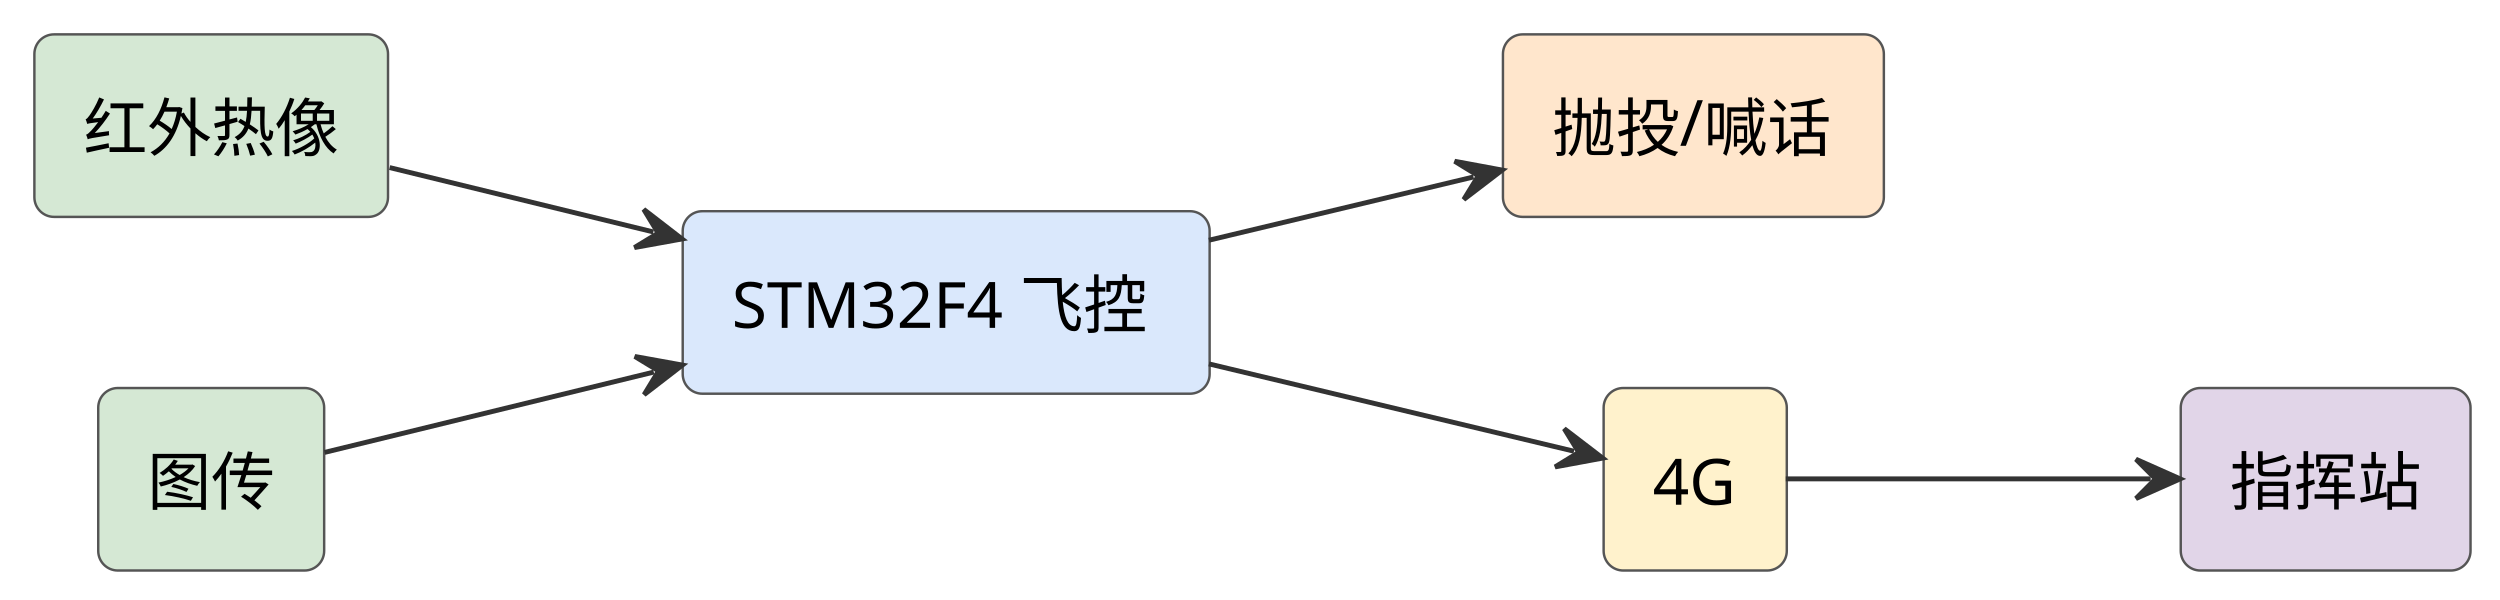
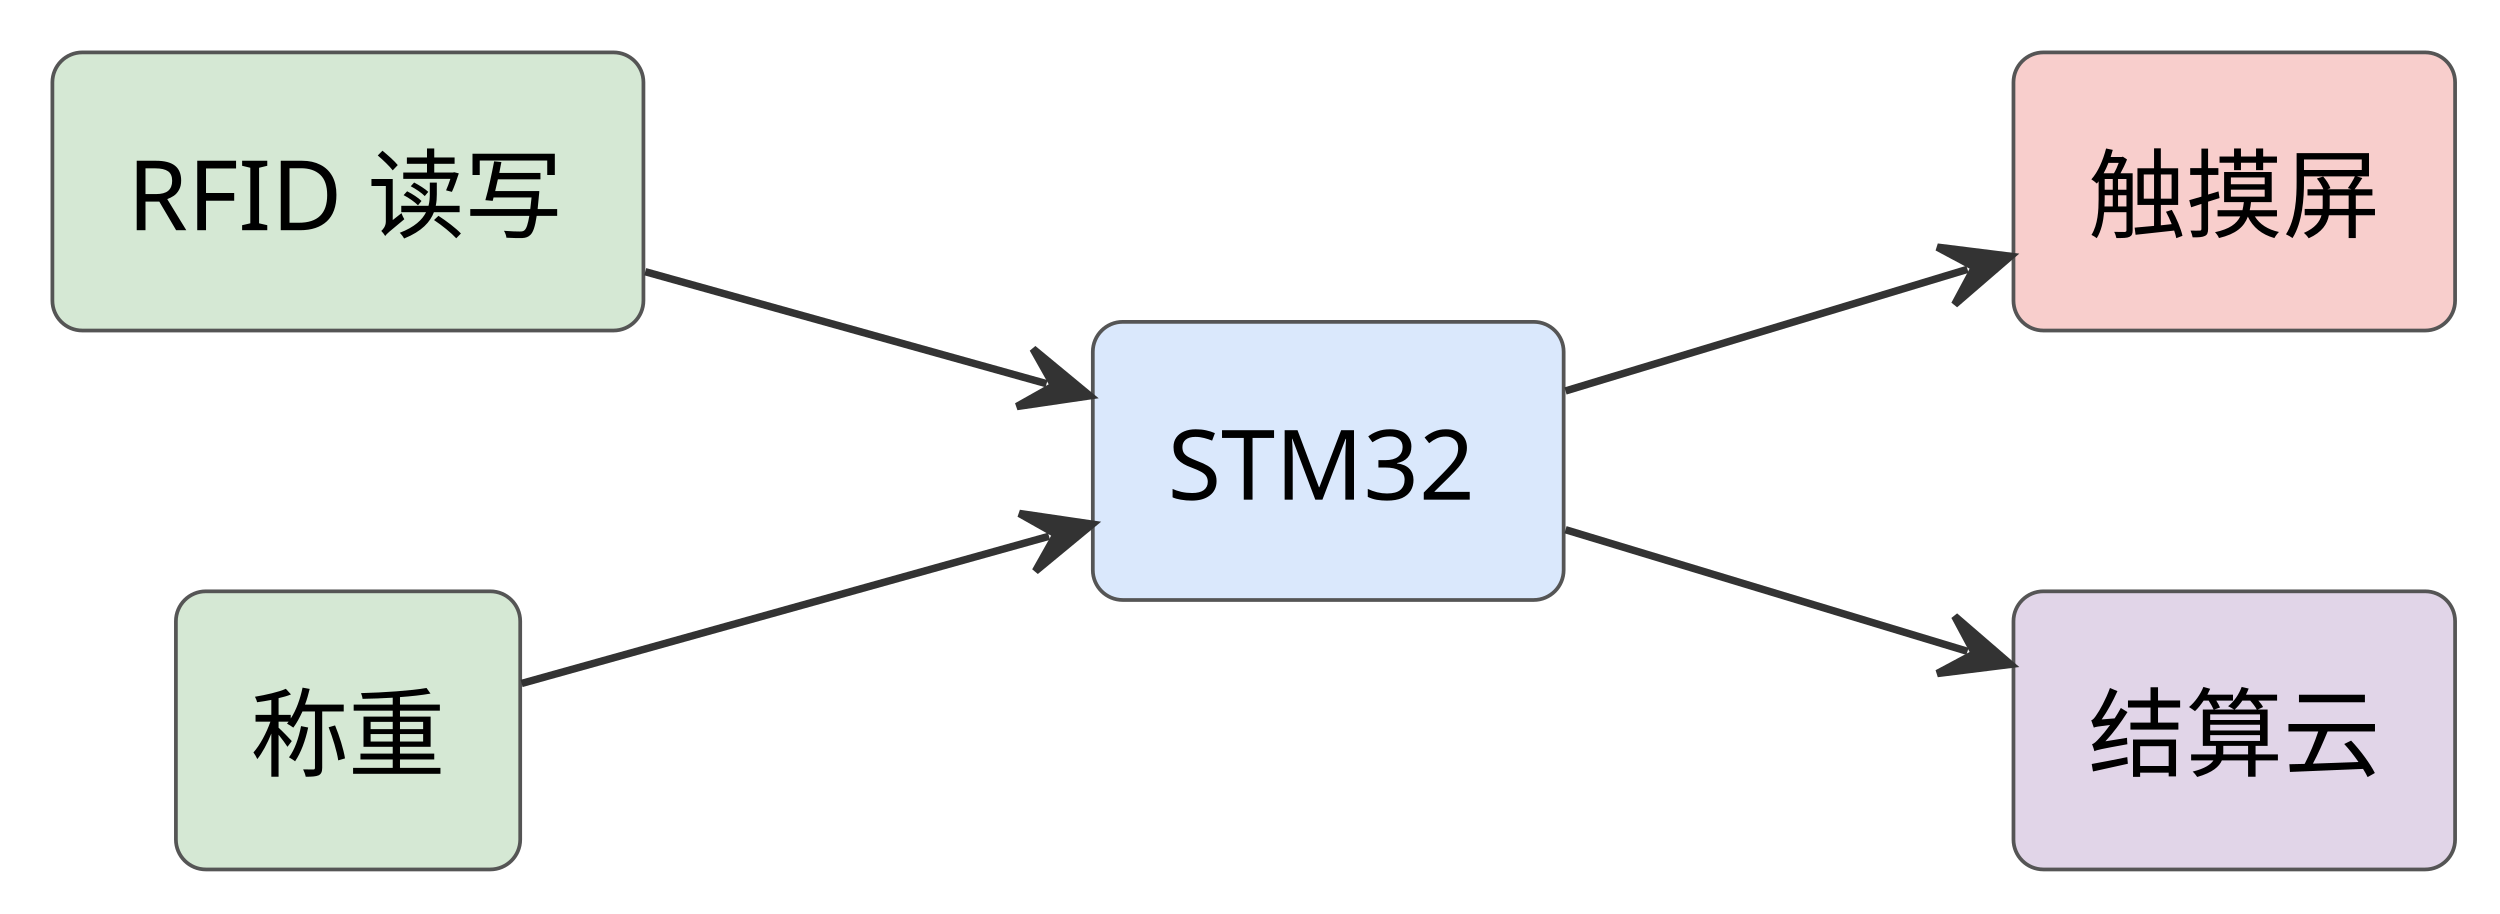
- <svg xmlns="http://www.w3.org/2000/svg" contentStyleType="text/css" height="122px" preserveAspectRatio="none" style="width:509px;height:122px;background:#FFFFFF;" version="1.1" viewBox="0 0 509 122" width="509px" zoomAndPan="magnify">
+ <svg xmlns="http://www.w3.org/2000/svg" contentStyleType="text/css" height="122px" preserveAspectRatio="none" style="width:334px;height:122px;background:#FFFFFF;" version="1.1" viewBox="0 0 334 122" width="334px" zoomAndPan="magnify">
  <defs />
  <g>
-     <g id="elem_fc">
-       <rect fill="#DAE8FC" height="37.158" rx="4" ry="4" style="stroke:#555555;stroke-width:0.5;" width="107.28" x="139" y="43" />
-       <text fill="#000000" font-family="Microsoft YaHei" font-size="13" lengthAdjust="spacing" textLength="87.28" x="149" y="66.755">STM32F4 飞控</text>
+     <g id="elem_rfid">
+       <rect fill="#D5E8D4" height="37.158" rx="4" ry="4" style="stroke:#555555;stroke-width:0.5;" width="78.963" x="7" y="7" />
+       <text fill="#000000" font-family="Microsoft YaHei" font-size="13" lengthAdjust="spacing" textLength="58.963" x="17" y="30.755">RFID 读写</text>
    </g>
-     <g id="elem_ir">
-       <rect fill="#D5E8D4" height="37.158" rx="4" ry="4" style="stroke:#555555;stroke-width:0.5;" width="72" x="7" y="7" />
-       <text fill="#000000" font-family="Microsoft YaHei" font-size="13" lengthAdjust="spacing" textLength="52" x="17" y="30.755">红外热像</text>
+     <g id="elem_w">
+       <rect fill="#D5E8D4" height="37.158" rx="4" ry="4" style="stroke:#555555;stroke-width:0.5;" width="46" x="23.5" y="79" />
+       <text fill="#000000" font-family="Microsoft YaHei" font-size="13" lengthAdjust="spacing" textLength="26" x="33.5" y="102.755">称重</text>
    </g>
-     <g id="elem_cam">
-       <rect fill="#D5E8D4" height="37.158" rx="4" ry="4" style="stroke:#555555;stroke-width:0.5;" width="46" x="20" y="79" />
-       <text fill="#000000" font-family="Microsoft YaHei" font-size="13" lengthAdjust="spacing" textLength="26" x="30" y="102.755">图传</text>
+     <g id="elem_stm">
+       <rect fill="#DAE8FC" height="37.158" rx="4" ry="4" style="stroke:#555555;stroke-width:0.5;" width="62.904" x="146" y="43" />
+       <text fill="#000000" font-family="Microsoft YaHei" font-size="13" lengthAdjust="spacing" textLength="42.904" x="156" y="66.755">STM32</text>
    </g>
-     <g id="elem_drop">
-       <rect fill="#FFE6CC" height="37.158" rx="4" ry="4" style="stroke:#555555;stroke-width:0.5;" width="77.554" x="306" y="7" />
-       <text fill="#000000" font-family="Microsoft YaHei" font-size="13" lengthAdjust="spacing" textLength="57.554" x="316" y="30.755">抛投/喊话</text>
+     <g id="elem_scr">
+       <rect fill="#F8CECC" height="37.158" rx="4" ry="4" style="stroke:#555555;stroke-width:0.5;" width="59" x="269" y="7" />
+       <text fill="#000000" font-family="Microsoft YaHei" font-size="13" lengthAdjust="spacing" textLength="39" x="279" y="30.755">触摸屏</text>
    </g>
-     <g id="elem_g">
-       <rect fill="#FFF2CC" height="37.158" rx="4" ry="4" style="stroke:#555555;stroke-width:0.5;" width="37.291" x="326.5" y="79" />
-       <text fill="#000000" font-family="Microsoft YaHei" font-size="13" lengthAdjust="spacing" textLength="17.291" x="336.5" y="102.755">4G</text>
+     <g id="elem_cloud">
+       <rect fill="#E1D5E8" height="37.158" rx="4" ry="4" style="stroke:#555555;stroke-width:0.5;" width="59" x="269" y="79" />
+       <text fill="#000000" font-family="Microsoft YaHei" font-size="13" lengthAdjust="spacing" textLength="39" x="279" y="102.755">结算云</text>
    </g>
-     <g id="elem_gs">
-       <rect fill="#E1D5E8" height="37.158" rx="4" ry="4" style="stroke:#555555;stroke-width:0.5;" width="59" x="444" y="79" />
-       <text fill="#000000" font-family="Microsoft YaHei" font-size="13" lengthAdjust="spacing" textLength="39" x="454" y="102.755">指挥站</text>
+     <g id="link_rfid_stm">
+       <path d="M86.2,36.3 C105.2,41.6 122.001,46.285 139.821,51.265 " fill="none" id="rfid-to-stm" style="stroke:#333333;stroke-width:1.0;" />
+       <polygon fill="#333333" points="145.6,52.88,138.009,46.605,140.785,51.534,135.856,54.31,145.6,52.88" style="stroke:#333333;stroke-width:1.0;" />
    </g>
-     <g id="link_ir_fc">
-       <path d="M79.33,34.12 C97.14,38.47 113.271,42.408 133.031,47.228 " fill="none" id="ir-to-fc" style="stroke:#333333;stroke-width:1.0;" />
-       <polygon fill="#333333" points="138.86,48.65,131.064,42.631,134.002,47.465,129.168,50.403,138.86,48.65" style="stroke:#333333;stroke-width:1.0;" />
+     <g id="link_w_stm">
+       <path d="M69.68,91.31 C90.71,85.44 116.721,78.183 140.151,71.643 " fill="none" id="w-to-stm" style="stroke:#333333;stroke-width:1.0;" />
+       <polygon fill="#333333" points="145.93,70.03,136.186,68.597,141.114,71.374,138.337,76.302,145.93,70.03" style="stroke:#333333;stroke-width:1.0;" />
    </g>
-     <g id="link_cam_fc">
-       <path d="M66.08,92.11 C85.29,87.42 108.061,81.862 133.111,75.752 " fill="none" id="cam-to-fc" style="stroke:#333333;stroke-width:1.0;" />
-       <polygon fill="#333333" points="138.94,74.33,129.249,72.577,134.082,75.515,131.144,80.349,138.94,74.33" style="stroke:#333333;stroke-width:1.0;" />
+     <g id="link_stm_scr">
+       <path d="M209.15,52.23 C227.46,46.69 244.857,41.429 262.858,35.979 " fill="none" id="stm-to-scr" style="stroke:#333333;stroke-width:1.0;" />
+       <polygon fill="#333333" points="268.6,34.24,258.827,33.02,263.815,35.689,261.145,40.676,268.6,34.24" style="stroke:#333333;stroke-width:1.0;" />
    </g>
-     <g id="link_fc_drop">
-       <path d="M246.14,48.91 C265.8,44.2 281.904,40.355 300.014,36.025 " fill="none" id="fc-to-drop" style="stroke:#333333;stroke-width:1.0;" />
-       <polygon fill="#333333" points="305.85,34.63,296.167,32.833,300.987,35.793,298.027,40.613,305.85,34.63" style="stroke:#333333;stroke-width:1.0;" />
-     </g>
-     <g id="link_fc_g">
-       <path d="M246.14,74.09 C274.11,80.78 300.845,87.172 320.465,91.872 " fill="none" id="fc-to-g" style="stroke:#333333;stroke-width:1.0;" />
-       <polygon fill="#333333" points="326.3,93.27,318.479,87.283,321.438,92.105,316.616,95.063,326.3,93.27" style="stroke:#333333;stroke-width:1.0;" />
-     </g>
-     <g id="link_g_gs">
-       <path d="M363.59,97.5 C384.36,97.5 413.21,97.5 437.88,97.5 " fill="none" id="g-to-gs" style="stroke:#333333;stroke-width:1.0;" />
-       <polygon fill="#333333" points="443.88,97.5,434.88,93.5,438.88,97.5,434.88,101.5,443.88,97.5" style="stroke:#333333;stroke-width:1.0;" />
+     <g id="link_stm_cloud">
+       <path d="M209.15,70.77 C227.46,76.31 244.857,81.571 262.858,87.021 " fill="none" id="stm-to-cloud" style="stroke:#333333;stroke-width:1.0;" />
+       <polygon fill="#333333" points="268.6,88.76,261.145,82.324,263.815,87.311,258.827,89.98,268.6,88.76" style="stroke:#333333;stroke-width:1.0;" />
    </g>
  </g>
</svg>
